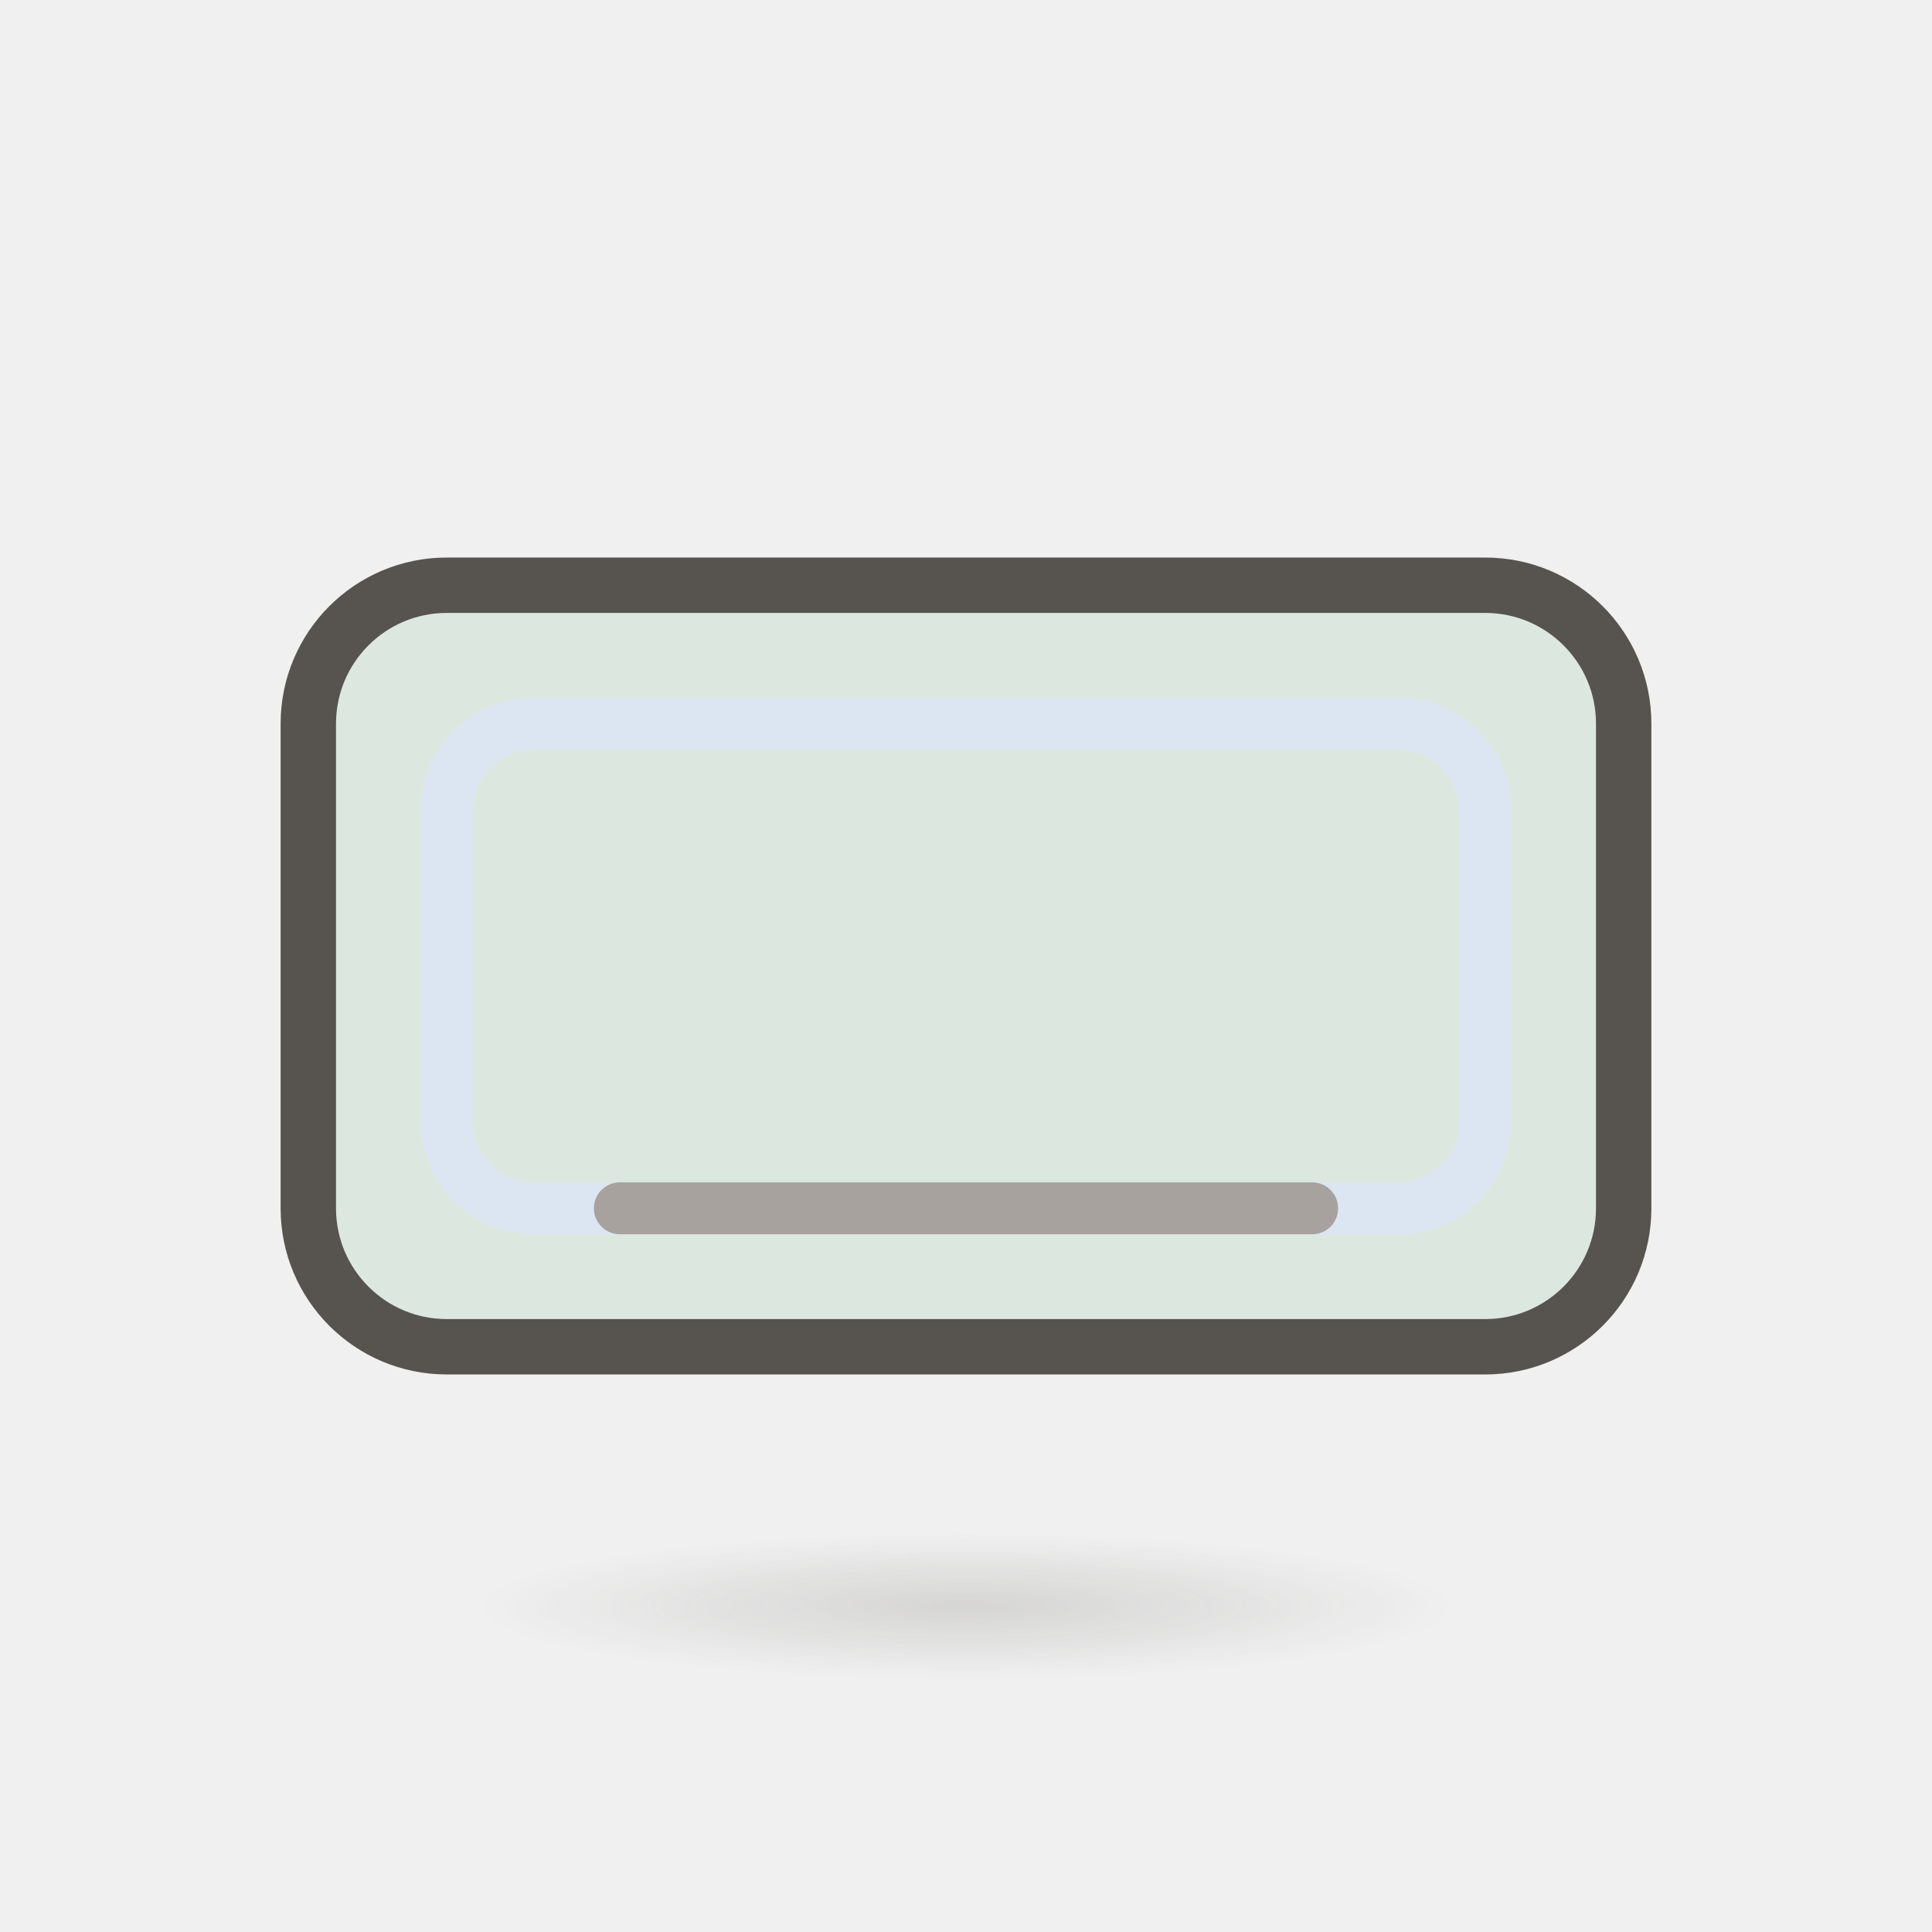
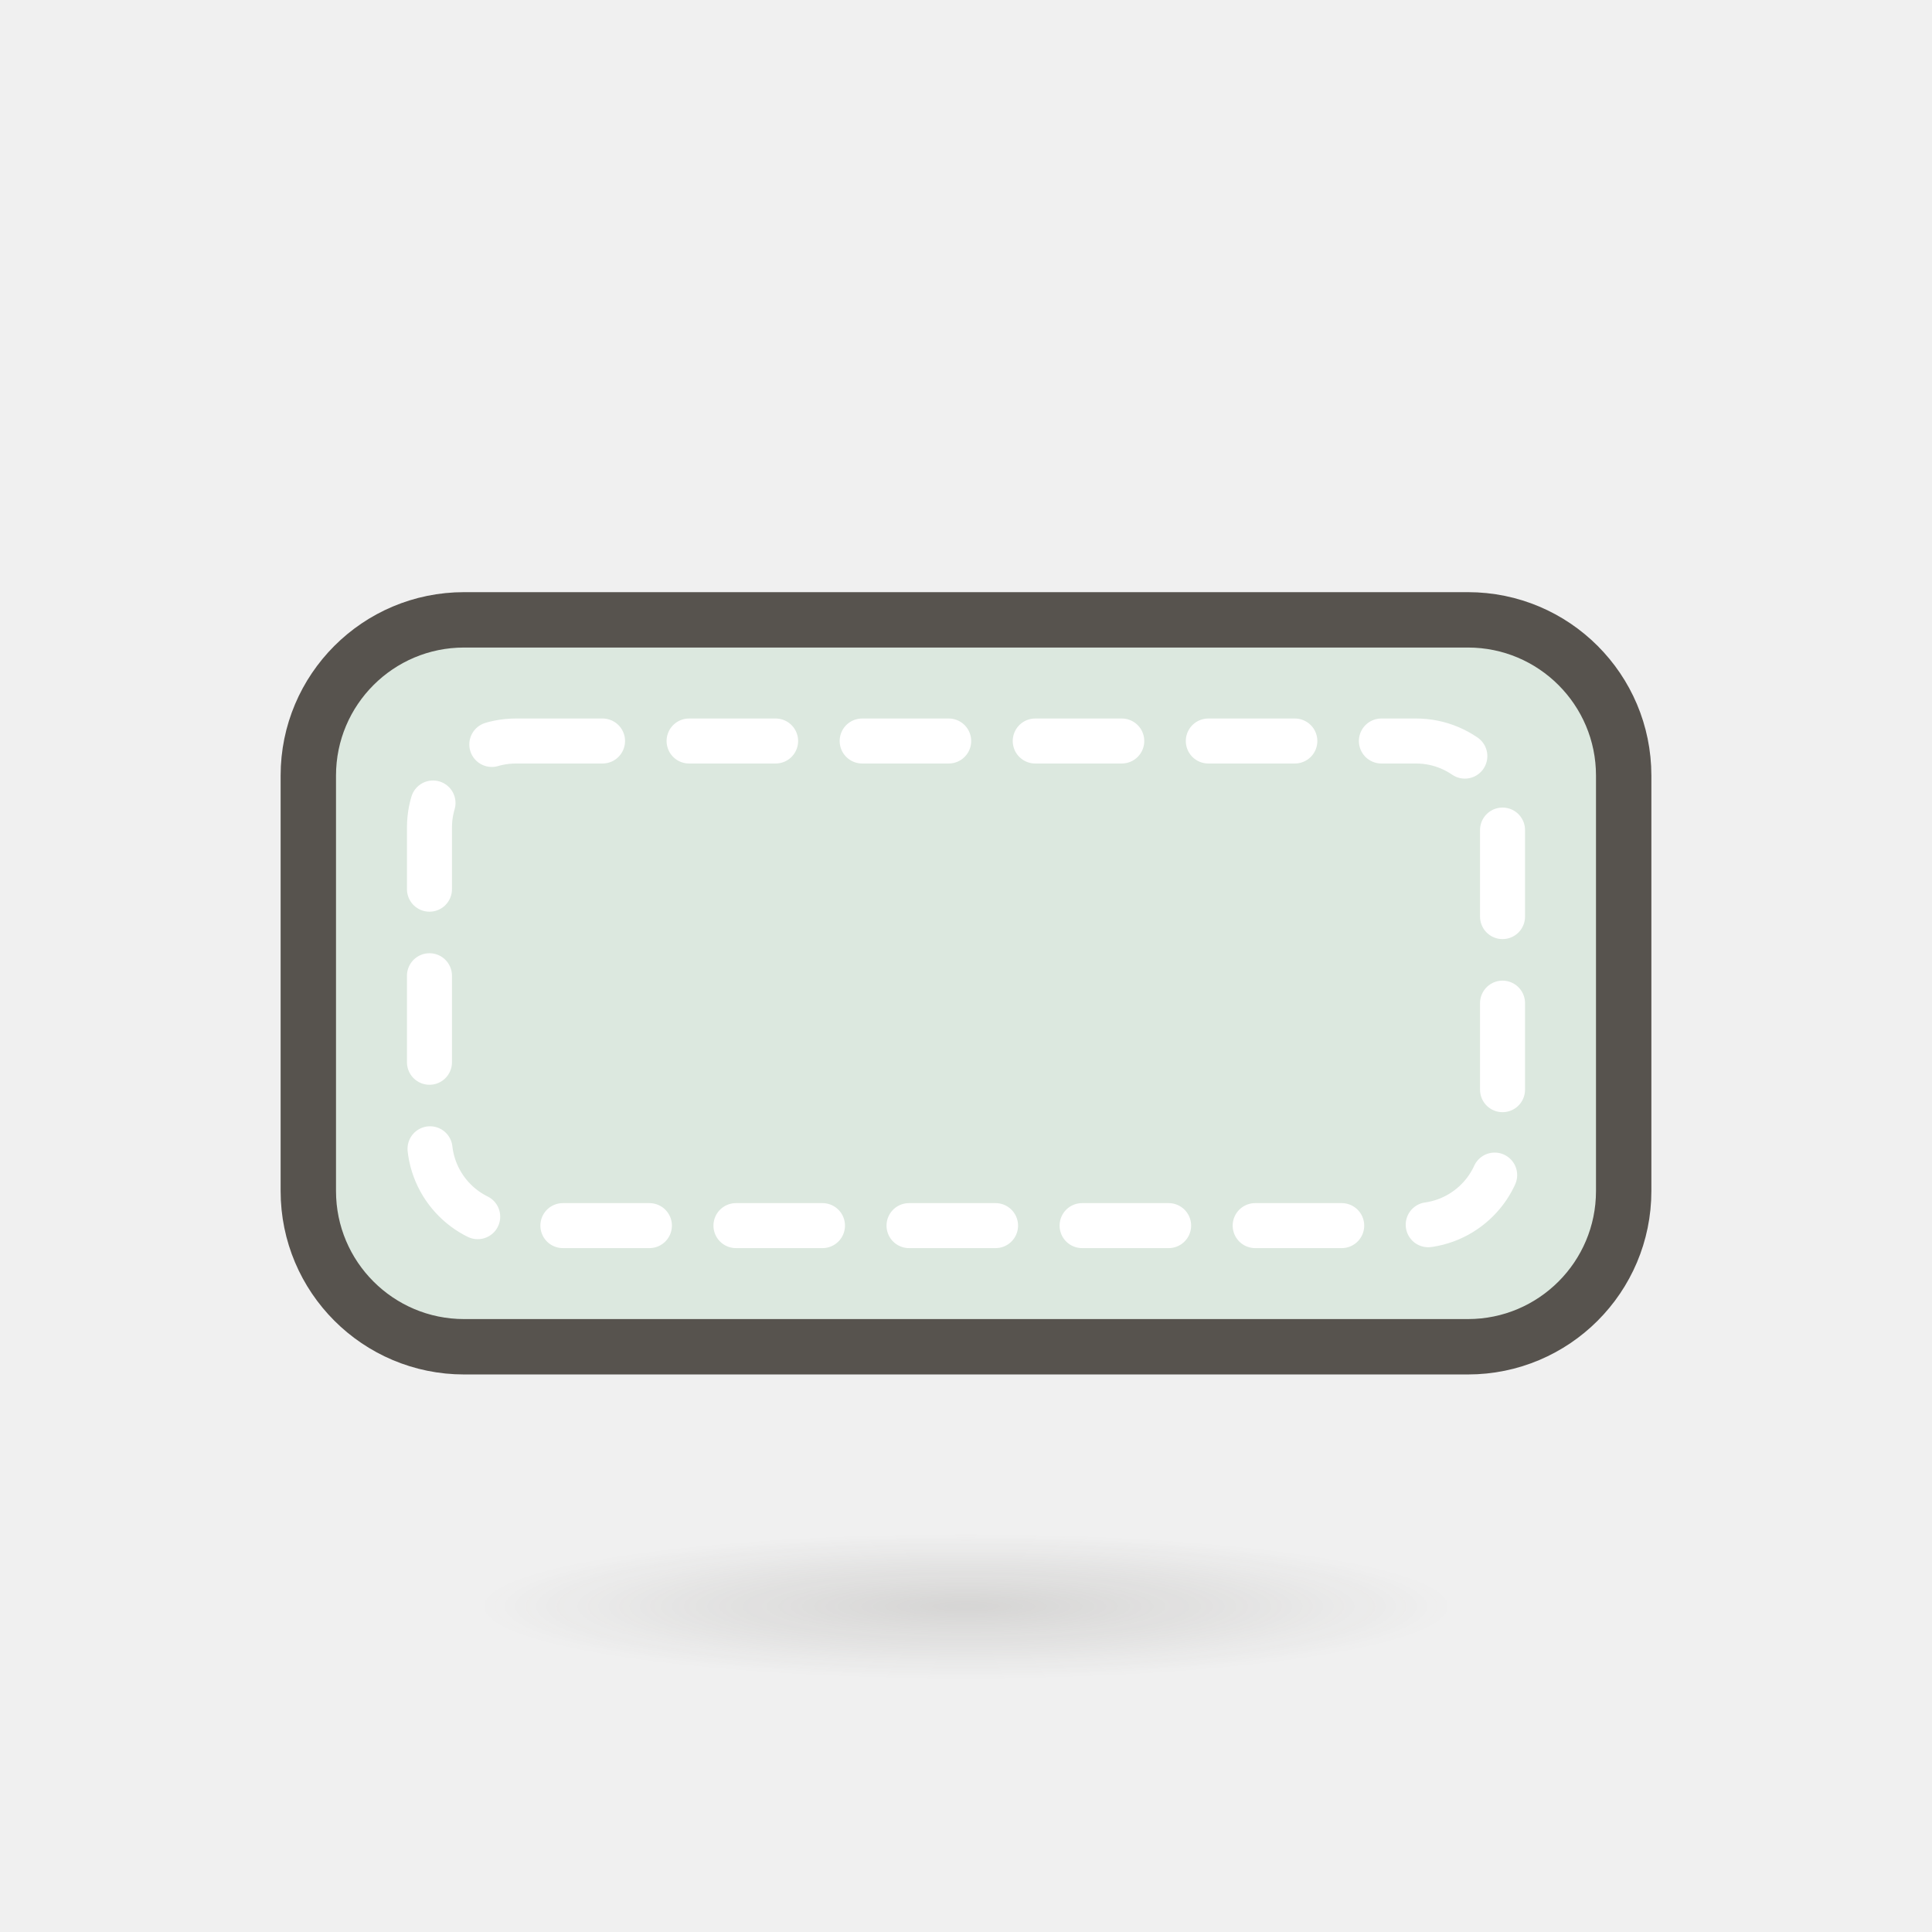
<svg xmlns="http://www.w3.org/2000/svg" viewBox="0 0 96 96" fill="none" stroke-linecap="round" stroke-linejoin="round">
  <g transform="translate(48 48) scale(0.86) translate(-48 -48)">
    <defs>
      <radialGradient id="sh">
        <stop offset="0" stop-color="#57534E" stop-opacity="0.17" />
        <stop offset="0.62" stop-color="#57534E" stop-opacity="0.07" />
        <stop offset="1" stop-color="#57534E" stop-opacity="0" />
      </radialGradient>
    </defs>
    <ellipse cx="48" cy="85" rx="28" ry="4.2" fill="url(#sh)" />
    <g stroke="#57534E" stroke-width="3.2">
-       <rect x="10" y="26" width="76" height="44" rx="8" fill="#DCE8DF" />
-       <rect x="18" y="34" width="60" height="28" rx="5" fill="none" stroke="#DCE6F2" stroke-width="3" />
-       <path d="M28 62h40" stroke="#A8A29E" stroke-width="3" />
+       <rect x="10" y="28" width="76" height="42" rx="9" fill="#DCE8DF" />
+       <rect x="17" y="35" width="62" height="28" rx="5" fill="none" stroke="#FFFFFF" stroke-width="2.6" stroke-dasharray="5 5" />
    </g>
  </g>
</svg>
